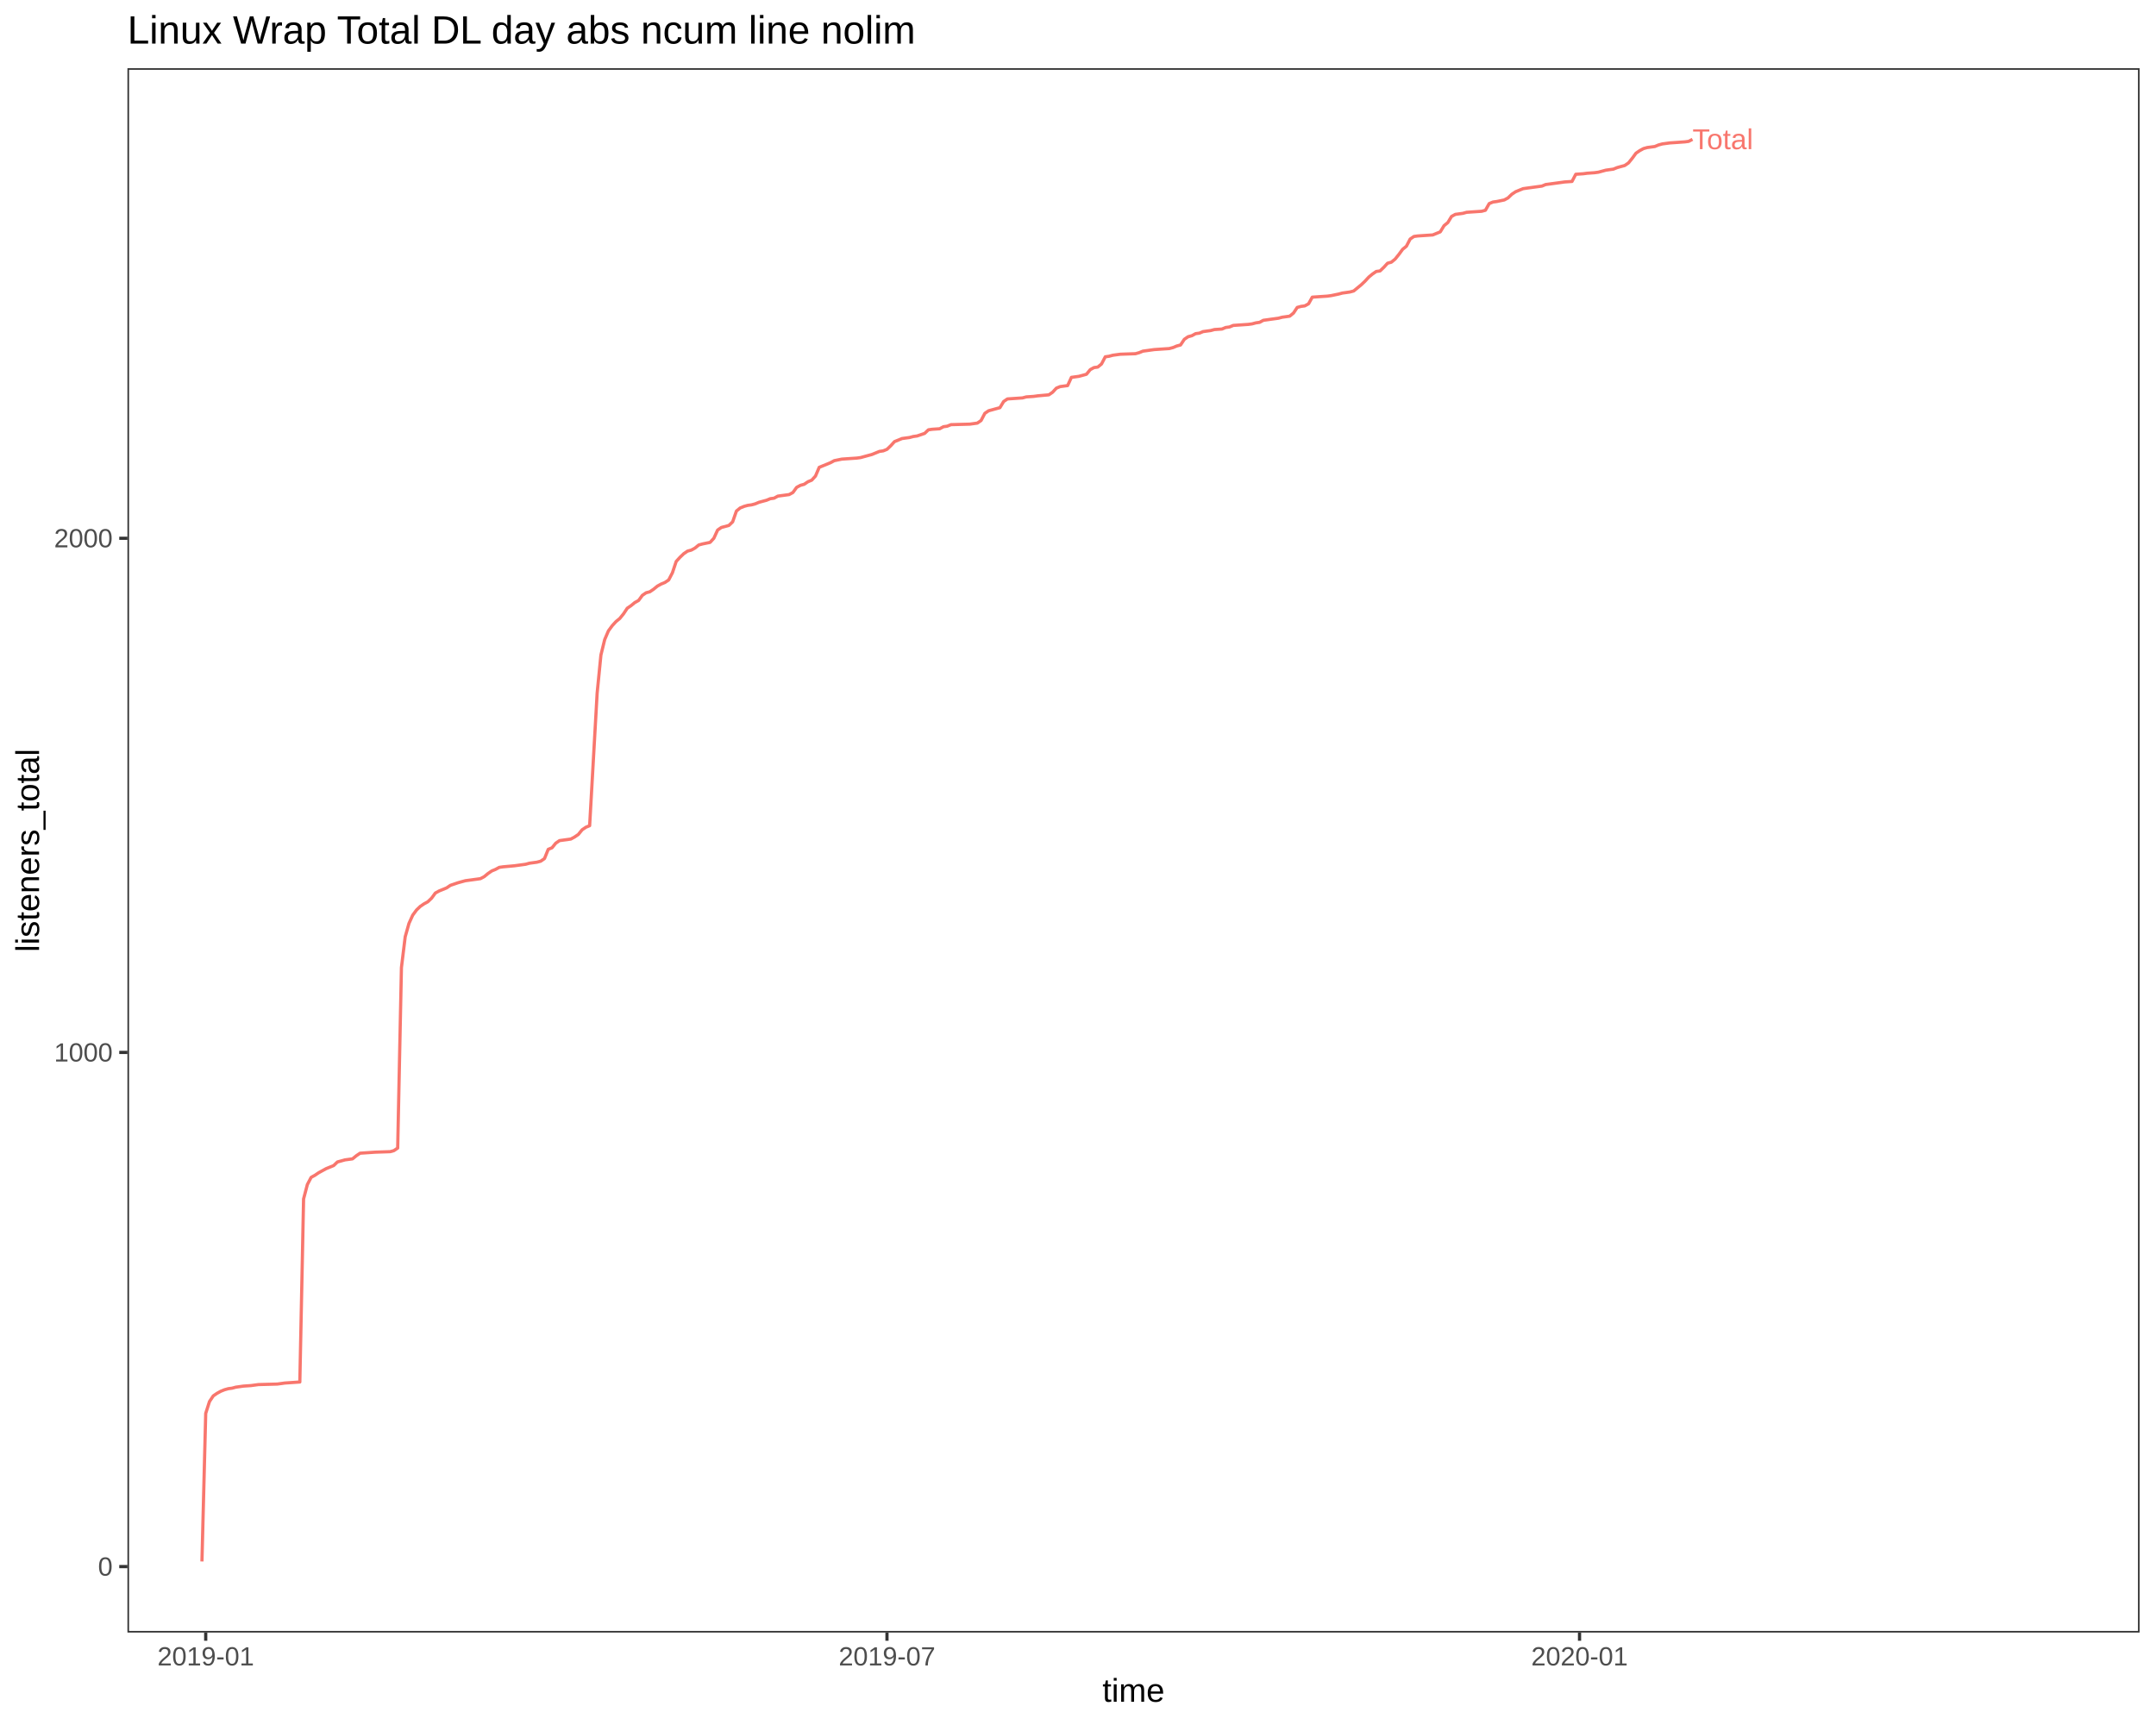
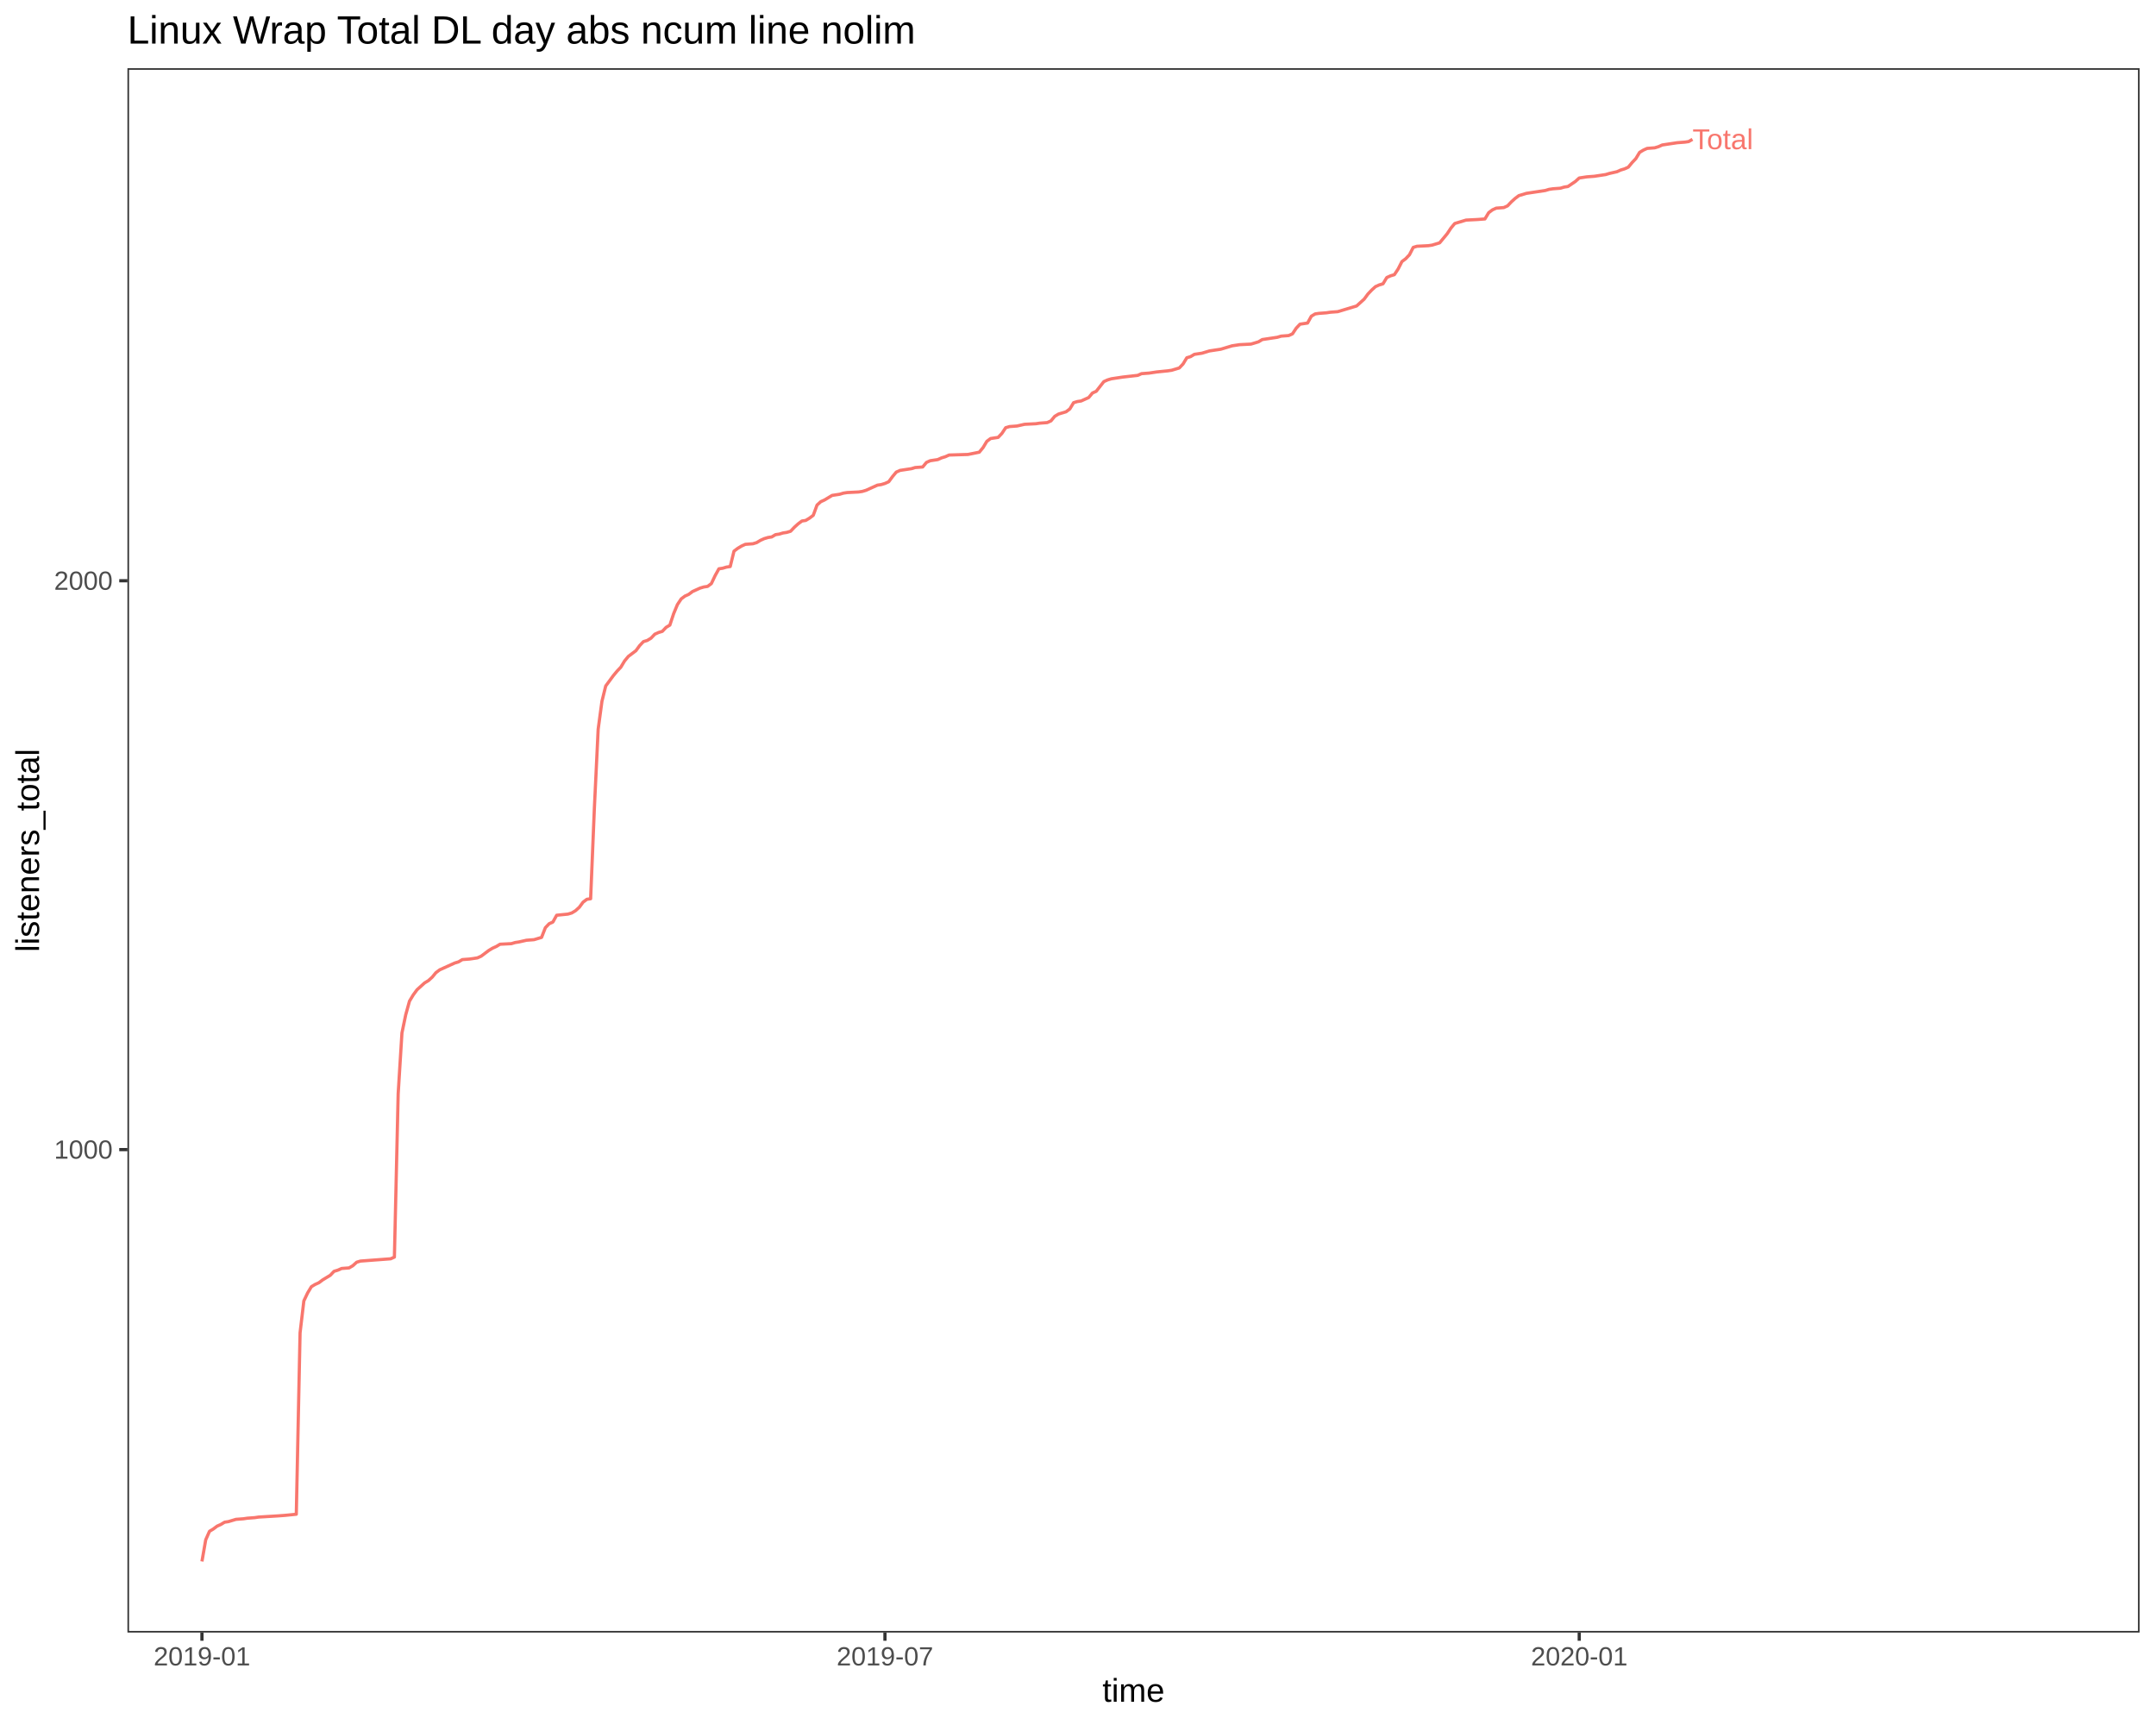
<svg xmlns="http://www.w3.org/2000/svg" viewBox="0 0 720.00 576.00">
  <defs>
    <style type="text/css">
    line, polyline, polygon, path, rect, circle {
      fill: none;
      stroke: #000000;
      stroke-linecap: round;
      stroke-linejoin: round;
      stroke-miterlimit: 10.00;
    }
  </style>
  </defs>
  <rect width="100%" height="100%" style="stroke: none; fill: #FFFFFF;" />
  <rect x="0.00" y="0.00" width="720.00" height="576.00" style="stroke-width: 1.07; stroke: #FFFFFF; fill: #FFFFFF;" />
  <defs>
    <clipPath id="cpNDIuNTZ8NzE0LjUyfDU0NS4xM3wyMi43Nw==">
      <rect x="42.56" y="22.77" width="671.96" height="522.36" />
    </clipPath>
  </defs>
  <rect x="42.56" y="22.77" width="671.96" height="522.36" style="stroke-width: 1.07; stroke: none; fill: #FFFFFF;" clip-path="url(#cpNDIuNTZ8NzE0LjUyfDU0NS4xM3wyMi43Nw==)" />
-   <polyline points="67.44,521.39 68.70,471.94 69.96,467.99 71.22,466.11 72.47,465.25 73.73,464.56 74.99,464.05 76.24,463.70 77.50,463.53 78.76,463.19 80.01,463.02 81.27,462.84 83.78,462.67 85.04,462.50 86.30,462.33 92.58,462.16 93.84,461.99 95.10,461.81 100.13,461.47 101.38,400.35 102.64,395.54 103.90,393.14 105.15,392.45 106.41,391.60 108.92,390.22 110.18,389.71 111.44,389.19 112.69,387.99 113.95,387.65 115.21,387.30 116.47,387.13 117.72,386.96 118.98,385.93 120.24,385.07 122.75,384.90 125.26,384.73 130.29,384.56 131.55,384.21 132.81,383.35 134.06,323.09 135.32,312.79 136.58,308.33 137.83,305.58 139.09,303.87 140.35,302.66 141.60,301.81 142.86,301.12 144.12,299.92 145.38,298.20 146.63,297.51 147.89,297.00 149.15,296.48 150.40,295.63 152.92,294.77 154.17,294.42 155.43,294.08 156.69,293.91 159.20,293.57 160.46,293.39 161.72,292.71 162.97,291.68 164.23,290.82 165.49,290.30 166.74,289.62 168.00,289.44 171.77,289.10 173.03,288.93 174.28,288.76 175.54,288.59 176.80,288.24 179.31,287.90 180.57,287.56 181.83,286.70 183.08,283.61 184.34,283.09 185.60,281.55 186.85,280.69 190.63,280.17 191.88,279.49 193.14,278.63 194.40,277.08 195.65,276.23 196.91,275.71 199.42,231.42 200.68,218.71 201.94,213.56 203.19,210.64 204.45,208.93 205.71,207.55 206.97,206.52 208.22,204.98 209.48,203.09 210.74,202.23 211.99,201.20 213.25,200.51 214.51,198.80 215.76,197.94 217.02,197.60 218.28,196.74 219.54,195.71 220.79,195.02 222.05,194.50 223.31,193.65 224.56,191.24 225.82,187.47 227.08,186.09 228.33,184.89 229.59,184.03 230.85,183.69 232.10,183.00 233.36,181.97 234.62,181.63 237.13,181.11 238.39,179.74 239.65,176.99 240.90,176.13 242.16,175.79 243.42,175.45 244.67,174.25 245.93,170.64 247.19,169.61 248.44,169.10 249.70,168.75 250.96,168.58 252.22,168.24 253.47,167.72 254.73,167.38 255.99,167.04 257.24,166.52 258.50,166.35 259.76,165.66 261.01,165.49 262.27,165.32 263.53,165.15 264.79,164.46 266.04,162.74 267.30,162.06 268.56,161.71 269.81,160.86 271.07,160.34 272.33,158.97 273.58,156.05 274.84,155.53 276.10,155.02 277.35,154.50 278.61,153.82 281.13,153.30 283.64,153.13 286.15,152.96 287.41,152.79 288.67,152.44 289.92,152.10 291.18,151.76 292.44,151.24 293.69,150.73 294.95,150.55 296.21,150.04 297.47,148.84 298.72,147.46 299.98,146.95 301.24,146.43 302.49,146.26 303.75,146.09 305.01,145.75 306.26,145.58 308.78,144.72 310.04,143.52 311.29,143.34 313.81,143.17 315.06,142.49 316.32,142.31 317.58,141.80 323.86,141.63 326.38,141.28 327.63,140.42 328.89,138.02 330.15,137.16 331.40,136.82 333.92,136.13 335.17,134.07 336.43,133.21 338.94,133.04 341.46,132.87 342.72,132.53 345.23,132.36 346.49,132.18 350.26,131.84 351.51,130.98 352.77,129.61 354.03,129.09 355.29,128.92 356.54,128.75 357.80,126.00 359.06,125.83 360.31,125.66 361.57,125.32 362.83,124.97 364.08,123.43 365.34,122.74 366.60,122.57 367.85,121.54 369.11,119.14 370.37,118.96 371.63,118.62 372.88,118.45 374.14,118.28 379.17,118.11 380.42,117.76 381.68,117.25 382.94,117.08 385.45,116.73 390.48,116.39 391.74,116.05 392.99,115.53 394.25,115.19 395.51,113.30 396.76,112.44 398.02,112.10 399.28,111.41 400.54,111.24 401.79,110.72 403.05,110.55 404.31,110.38 405.56,110.04 408.08,109.87 409.33,109.35 410.59,109.18 411.85,108.66 414.36,108.49 416.88,108.32 418.13,108.15 419.39,107.81 420.65,107.63 421.90,106.95 423.16,106.78 424.42,106.60 426.93,106.26 428.19,105.92 429.45,105.75 430.70,105.57 431.96,104.54 433.22,102.65 434.47,102.31 435.73,102.14 436.99,101.45 438.24,99.22 440.76,99.05 443.27,98.88 444.53,98.71 447.04,98.19 448.30,97.85 449.56,97.68 450.81,97.50 452.07,97.16 453.33,96.13 454.58,95.10 455.84,93.90 457.10,92.53 458.35,91.50 459.61,90.64 460.87,90.47 462.13,89.26 463.38,87.89 464.64,87.55 465.90,86.52 467.15,84.97 468.41,83.25 469.67,82.22 470.92,79.82 472.18,78.96 473.44,78.79 475.95,78.62 478.47,78.45 480.98,77.42 482.24,75.36 483.49,74.33 484.75,72.27 486.01,71.58 488.52,71.24 489.78,70.89 492.29,70.72 494.81,70.55 496.06,70.21 497.32,67.98 498.58,67.46 499.83,67.29 502.35,66.77 503.60,66.09 504.86,64.88 506.12,64.03 507.38,63.51 508.63,63.00 509.89,62.82 511.15,62.65 512.40,62.48 513.66,62.31 514.92,62.14 516.17,61.62 517.43,61.45 521.20,60.94 522.46,60.76 524.97,60.59 526.23,58.19 528.74,58.02 530.00,57.85 532.51,57.67 533.77,57.50 535.03,57.16 536.29,56.82 538.80,56.47 540.06,55.96 541.31,55.61 542.57,55.27 543.83,54.41 545.08,52.87 546.34,51.15 547.60,50.29 548.85,49.61 550.11,49.26 551.37,49.09 552.63,48.92 553.88,48.40 555.14,48.06 556.40,47.89 557.65,47.72 560.17,47.55 562.68,47.37 563.94,47.20 565.20,46.52 " style="stroke-width: 1.07; stroke: #F8766D; stroke-linecap: butt;" clip-path="url(#cpNDIuNTZ8NzE0LjUyfDU0NS4xM3wyMi43Nw==)" />
+   <polyline points="67.44,521.39 68.70,514.17 69.96,511.32 71.22,510.56 72.48,509.61 73.75,509.04 75.01,508.28 76.27,508.09 77.53,507.71 78.79,507.33 81.31,507.14 82.57,506.95 85.09,506.76 86.35,506.57 92.65,506.19 95.17,506.00 98.95,505.62 100.21,445.03 101.47,434.39 102.73,431.73 103.99,429.64 105.25,428.88 106.51,428.31 107.77,427.36 109.03,426.60 110.29,425.84 111.55,424.51 112.81,424.13 114.07,423.56 116.59,423.37 117.85,422.61 119.11,421.47 120.37,421.09 122.89,420.90 125.41,420.71 130.45,420.33 131.71,419.76 132.97,365.25 134.23,344.92 135.49,338.85 136.75,334.29 138.01,332.20 139.27,330.49 140.53,329.35 141.79,328.21 143.05,327.45 144.31,326.31 145.57,324.79 146.83,323.84 148.09,323.27 149.35,322.70 150.61,322.13 151.87,321.56 153.13,321.18 154.39,320.42 156.91,320.23 159.43,319.85 160.69,319.28 161.95,318.33 163.21,317.38 164.47,316.62 165.73,316.05 166.99,315.29 170.78,315.10 172.04,314.72 173.30,314.53 175.82,313.96 178.34,313.77 179.60,313.39 180.86,313.01 182.12,309.78 183.38,308.45 184.64,307.88 185.90,305.61 189.68,305.23 190.94,304.85 192.20,304.09 193.46,302.95 194.72,301.24 195.98,300.29 197.24,300.10 198.50,269.70 199.76,243.49 201.02,234.18 202.28,229.06 203.54,227.35 204.80,225.64 206.06,224.12 207.32,222.79 208.58,220.70 209.84,219.18 211.10,218.23 212.36,217.28 213.62,215.57 214.88,214.24 216.14,213.86 217.40,213.10 218.66,211.77 219.92,211.20 221.18,210.82 222.44,209.49 223.70,208.73 224.96,204.93 226.22,201.89 227.48,199.99 228.74,199.04 230.00,198.47 231.26,197.52 232.52,196.95 233.78,196.38 235.04,196.00 236.30,195.81 237.56,194.87 238.82,192.21 240.08,189.93 241.34,189.74 242.60,189.36 243.86,189.17 245.12,184.04 246.38,183.09 247.64,182.33 248.90,181.76 251.42,181.57 252.68,181.19 253.94,180.43 255.20,179.86 256.46,179.48 257.72,179.29 258.98,178.53 260.24,178.34 261.50,177.96 262.76,177.77 264.02,177.39 265.28,176.06 266.54,174.92 267.80,173.97 269.07,173.78 270.33,173.02 271.59,172.07 272.85,168.65 274.11,167.51 275.37,166.94 276.63,166.18 277.89,165.42 279.15,165.23 280.41,165.04 281.67,164.66 282.93,164.47 286.71,164.28 287.97,164.09 289.23,163.71 290.49,163.14 291.75,162.57 293.01,162.00 294.27,161.81 295.53,161.43 296.79,160.86 298.05,159.15 299.31,157.64 300.57,157.07 301.83,156.88 304.35,156.50 305.61,156.12 308.13,155.93 309.39,154.41 310.65,153.84 311.91,153.65 313.17,153.46 314.43,152.89 315.69,152.51 316.95,151.94 323.25,151.75 327.03,150.99 328.29,149.47 329.55,147.38 330.81,146.43 333.33,146.05 334.59,144.72 335.85,142.82 337.11,142.44 339.63,142.25 342.15,141.68 345.93,141.49 347.19,141.30 349.71,141.11 350.97,140.54 352.23,139.02 353.49,138.26 354.75,137.88 356.01,137.50 357.27,136.55 358.53,134.46 359.79,134.08 361.05,133.89 362.31,133.32 363.57,132.75 364.83,131.23 366.09,130.66 368.62,127.43 369.88,126.86 371.14,126.48 372.40,126.29 373.66,126.10 374.92,125.91 379.96,125.34 381.22,124.77 383.74,124.58 386.26,124.20 390.04,123.82 391.30,123.63 392.56,123.25 393.82,122.87 395.08,121.54 396.34,119.46 397.60,119.08 398.86,118.32 401.38,117.94 402.64,117.56 403.90,117.18 406.42,116.80 407.68,116.61 408.94,116.23 410.20,115.85 411.46,115.47 412.72,115.28 413.98,115.09 417.76,114.90 419.02,114.52 420.28,114.14 421.54,113.38 422.80,113.19 424.06,113.00 426.58,112.62 427.84,112.24 430.36,112.05 431.62,111.48 432.88,109.58 434.14,108.25 435.40,108.06 436.66,107.87 437.92,105.59 439.18,104.83 440.44,104.64 442.96,104.45 444.22,104.26 446.74,104.07 448.00,103.69 449.26,103.31 450.52,102.93 453.04,102.17 454.30,101.03 455.56,99.89 456.82,98.18 458.08,96.85 459.34,95.71 460.60,95.14 461.86,94.76 463.12,92.67 464.39,92.10 465.65,91.72 466.91,89.82 468.17,87.35 469.43,86.40 470.69,85.07 471.95,82.61 473.21,82.23 476.99,82.04 478.25,81.85 480.77,81.09 482.03,79.57 483.29,78.05 484.55,76.15 485.81,74.63 487.07,74.25 488.33,73.87 489.59,73.49 493.37,73.30 495.89,73.11 497.15,71.02 498.41,70.07 499.67,69.50 502.19,69.31 503.45,68.74 504.71,67.41 505.97,66.27 507.23,65.32 509.75,64.56 511.01,64.37 512.27,64.18 513.53,63.99 516.05,63.61 517.31,63.23 518.57,63.04 521.09,62.85 522.35,62.47 523.61,62.28 526.13,60.57 527.39,59.43 528.65,59.24 529.91,59.05 532.43,58.86 534.95,58.48 536.21,58.29 537.47,57.91 539.99,57.34 541.25,56.77 542.51,56.39 543.77,55.82 545.03,54.30 546.29,52.97 547.55,50.88 548.81,50.12 550.07,49.55 552.59,49.36 553.85,48.98 555.11,48.41 556.37,48.22 557.63,48.03 558.89,47.84 560.15,47.65 562.68,47.46 563.94,47.27 565.20,46.52 " style="stroke-width: 1.07; stroke: #F8766D; stroke-linecap: butt;" clip-path="url(#cpNDIuNTZ8NzE0LjUyfDU0NS4xM3wyMi43Nw==)" />
  <g clip-path="url(#cpNDIuNTZ8NzE0LjUyfDU0NS4xM3wyMi43Nw==)">
    <text x="565.20" y="49.81" style="font-size: 9.60px; fill: #F8766D; font-family: Liberation Sans;" textLength="20.25px" lengthAdjust="spacingAndGlyphs">Total</text>
  </g>
  <rect x="42.56" y="22.77" width="671.96" height="522.36" style="stroke-width: 1.07; stroke: #333333;" clip-path="url(#cpNDIuNTZ8NzE0LjUyfDU0NS4xM3wyMi43Nw==)" />
  <defs>
    <clipPath id="cpMC4wMHw3MjAuMDB8NTc2LjAwfDAuMDA=">
      <rect x="0.00" y="0.00" width="720.00" height="576.00" />
    </clipPath>
  </defs>
  <g clip-path="url(#cpMC4wMHw3MjAuMDB8NTc2LjAwfDAuMDA=)">
-     <text x="32.73" y="526.13" style="font-size: 8.80px; fill: #4D4D4D; font-family: Liberation Sans;" textLength="4.89px" lengthAdjust="spacingAndGlyphs">0</text>
+     <text x="18.06" y="386.89" style="font-size: 8.80px; fill: #4D4D4D; font-family: Liberation Sans;" textLength="19.56px" lengthAdjust="spacingAndGlyphs">1000</text>
  </g>
  <g clip-path="url(#cpMC4wMHw3MjAuMDB8NTc2LjAwfDAuMDA=)">
-     <text x="18.06" y="354.45" style="font-size: 8.80px; fill: #4D4D4D; font-family: Liberation Sans;" textLength="19.56px" lengthAdjust="spacingAndGlyphs">1000</text>
+     <text x="18.06" y="196.94" style="font-size: 8.80px; fill: #4D4D4D; font-family: Liberation Sans;" textLength="19.56px" lengthAdjust="spacingAndGlyphs">2000</text>
+   </g>
+   <polyline points="39.82,383.86 42.56,383.86 " style="stroke-width: 1.07; stroke: #333333; stroke-linecap: butt;" clip-path="url(#cpMC4wMHw3MjAuMDB8NTc2LjAwfDAuMDA=)" />
+   <polyline points="39.82,193.92 42.56,193.92 " style="stroke-width: 1.07; stroke: #333333; stroke-linecap: butt;" clip-path="url(#cpMC4wMHw3MjAuMDB8NTc2LjAwfDAuMDA=)" />
+   <polyline points="67.44,547.87 67.44,545.13 " style="stroke-width: 1.07; stroke: #333333; stroke-linecap: butt;" clip-path="url(#cpMC4wMHw3MjAuMDB8NTc2LjAwfDAuMDA=)" />
+   <polyline points="295.53,547.87 295.53,545.13 " style="stroke-width: 1.07; stroke: #333333; stroke-linecap: butt;" clip-path="url(#cpMC4wMHw3MjAuMDB8NTc2LjAwfDAuMDA=)" />
+   <polyline points="527.39,547.87 527.39,545.13 " style="stroke-width: 1.07; stroke: #333333; stroke-linecap: butt;" clip-path="url(#cpMC4wMHw3MjAuMDB8NTc2LjAwfDAuMDA=)" />
+   <g clip-path="url(#cpMC4wMHw3MjAuMDB8NTc2LjAwfDAuMDA=)">
+     <text x="51.31" y="556.11" style="font-size: 8.80px; fill: #4D4D4D; font-family: Liberation Sans;" textLength="32.27px" lengthAdjust="spacingAndGlyphs">2019-01</text>
  </g>
  <g clip-path="url(#cpMC4wMHw3MjAuMDB8NTc2LjAwfDAuMDA=)">
-     <text x="18.06" y="182.76" style="font-size: 8.80px; fill: #4D4D4D; font-family: Liberation Sans;" textLength="19.56px" lengthAdjust="spacingAndGlyphs">2000</text>
-   </g>
-   <polyline points="39.82,523.10 42.56,523.10 " style="stroke-width: 1.07; stroke: #333333; stroke-linecap: butt;" clip-path="url(#cpMC4wMHw3MjAuMDB8NTc2LjAwfDAuMDA=)" />
-   <polyline points="39.82,351.42 42.56,351.42 " style="stroke-width: 1.07; stroke: #333333; stroke-linecap: butt;" clip-path="url(#cpMC4wMHw3MjAuMDB8NTc2LjAwfDAuMDA=)" />
-   <polyline points="39.82,179.74 42.56,179.74 " style="stroke-width: 1.07; stroke: #333333; stroke-linecap: butt;" clip-path="url(#cpMC4wMHw3MjAuMDB8NTc2LjAwfDAuMDA=)" />
-   <polyline points="68.70,547.87 68.70,545.13 " style="stroke-width: 1.07; stroke: #333333; stroke-linecap: butt;" clip-path="url(#cpMC4wMHw3MjAuMDB8NTc2LjAwfDAuMDA=)" />
-   <polyline points="296.21,547.87 296.21,545.13 " style="stroke-width: 1.07; stroke: #333333; stroke-linecap: butt;" clip-path="url(#cpMC4wMHw3MjAuMDB8NTc2LjAwfDAuMDA=)" />
-   <polyline points="527.49,547.87 527.49,545.13 " style="stroke-width: 1.07; stroke: #333333; stroke-linecap: butt;" clip-path="url(#cpMC4wMHw3MjAuMDB8NTc2LjAwfDAuMDA=)" />
-   <g clip-path="url(#cpMC4wMHw3MjAuMDB8NTc2LjAwfDAuMDA=)">
-     <text x="52.57" y="556.11" style="font-size: 8.80px; fill: #4D4D4D; font-family: Liberation Sans;" textLength="32.27px" lengthAdjust="spacingAndGlyphs">2019-01</text>
+     <text x="279.39" y="556.11" style="font-size: 8.80px; fill: #4D4D4D; font-family: Liberation Sans;" textLength="32.27px" lengthAdjust="spacingAndGlyphs">2019-07</text>
  </g>
  <g clip-path="url(#cpMC4wMHw3MjAuMDB8NTc2LjAwfDAuMDA=)">
-     <text x="280.08" y="556.11" style="font-size: 8.80px; fill: #4D4D4D; font-family: Liberation Sans;" textLength="32.27px" lengthAdjust="spacingAndGlyphs">2019-07</text>
-   </g>
-   <g clip-path="url(#cpMC4wMHw3MjAuMDB8NTc2LjAwfDAuMDA=)">
-     <text x="511.35" y="556.11" style="font-size: 8.80px; fill: #4D4D4D; font-family: Liberation Sans;" textLength="32.27px" lengthAdjust="spacingAndGlyphs">2020-01</text>
+     <text x="511.26" y="556.11" style="font-size: 8.80px; fill: #4D4D4D; font-family: Liberation Sans;" textLength="32.27px" lengthAdjust="spacingAndGlyphs">2020-01</text>
  </g>
  <g clip-path="url(#cpMC4wMHw3MjAuMDB8NTc2LjAwfDAuMDA=)">
    <text x="368.15" y="568.24" style="font-size: 11.00px; font-family: Liberation Sans;" textLength="20.78px" lengthAdjust="spacingAndGlyphs">time</text>
  </g>
  <g clip-path="url(#cpMC4wMHw3MjAuMDB8NTc2LjAwfDAuMDA=)">
    <text transform="translate(13.04,317.90) rotate(-90)" style="font-size: 11.00px; font-family: Liberation Sans;" textLength="67.91px" lengthAdjust="spacingAndGlyphs">listeners_total</text>
  </g>
  <g clip-path="url(#cpMC4wMHw3MjAuMDB8NTc2LjAwfDAuMDA=)">
    <text x="42.56" y="14.56" style="font-size: 13.20px; font-family: Liberation Sans;" textLength="262.80px" lengthAdjust="spacingAndGlyphs">Linux Wrap Total DL day abs ncum line nolim</text>
  </g>
</svg>
